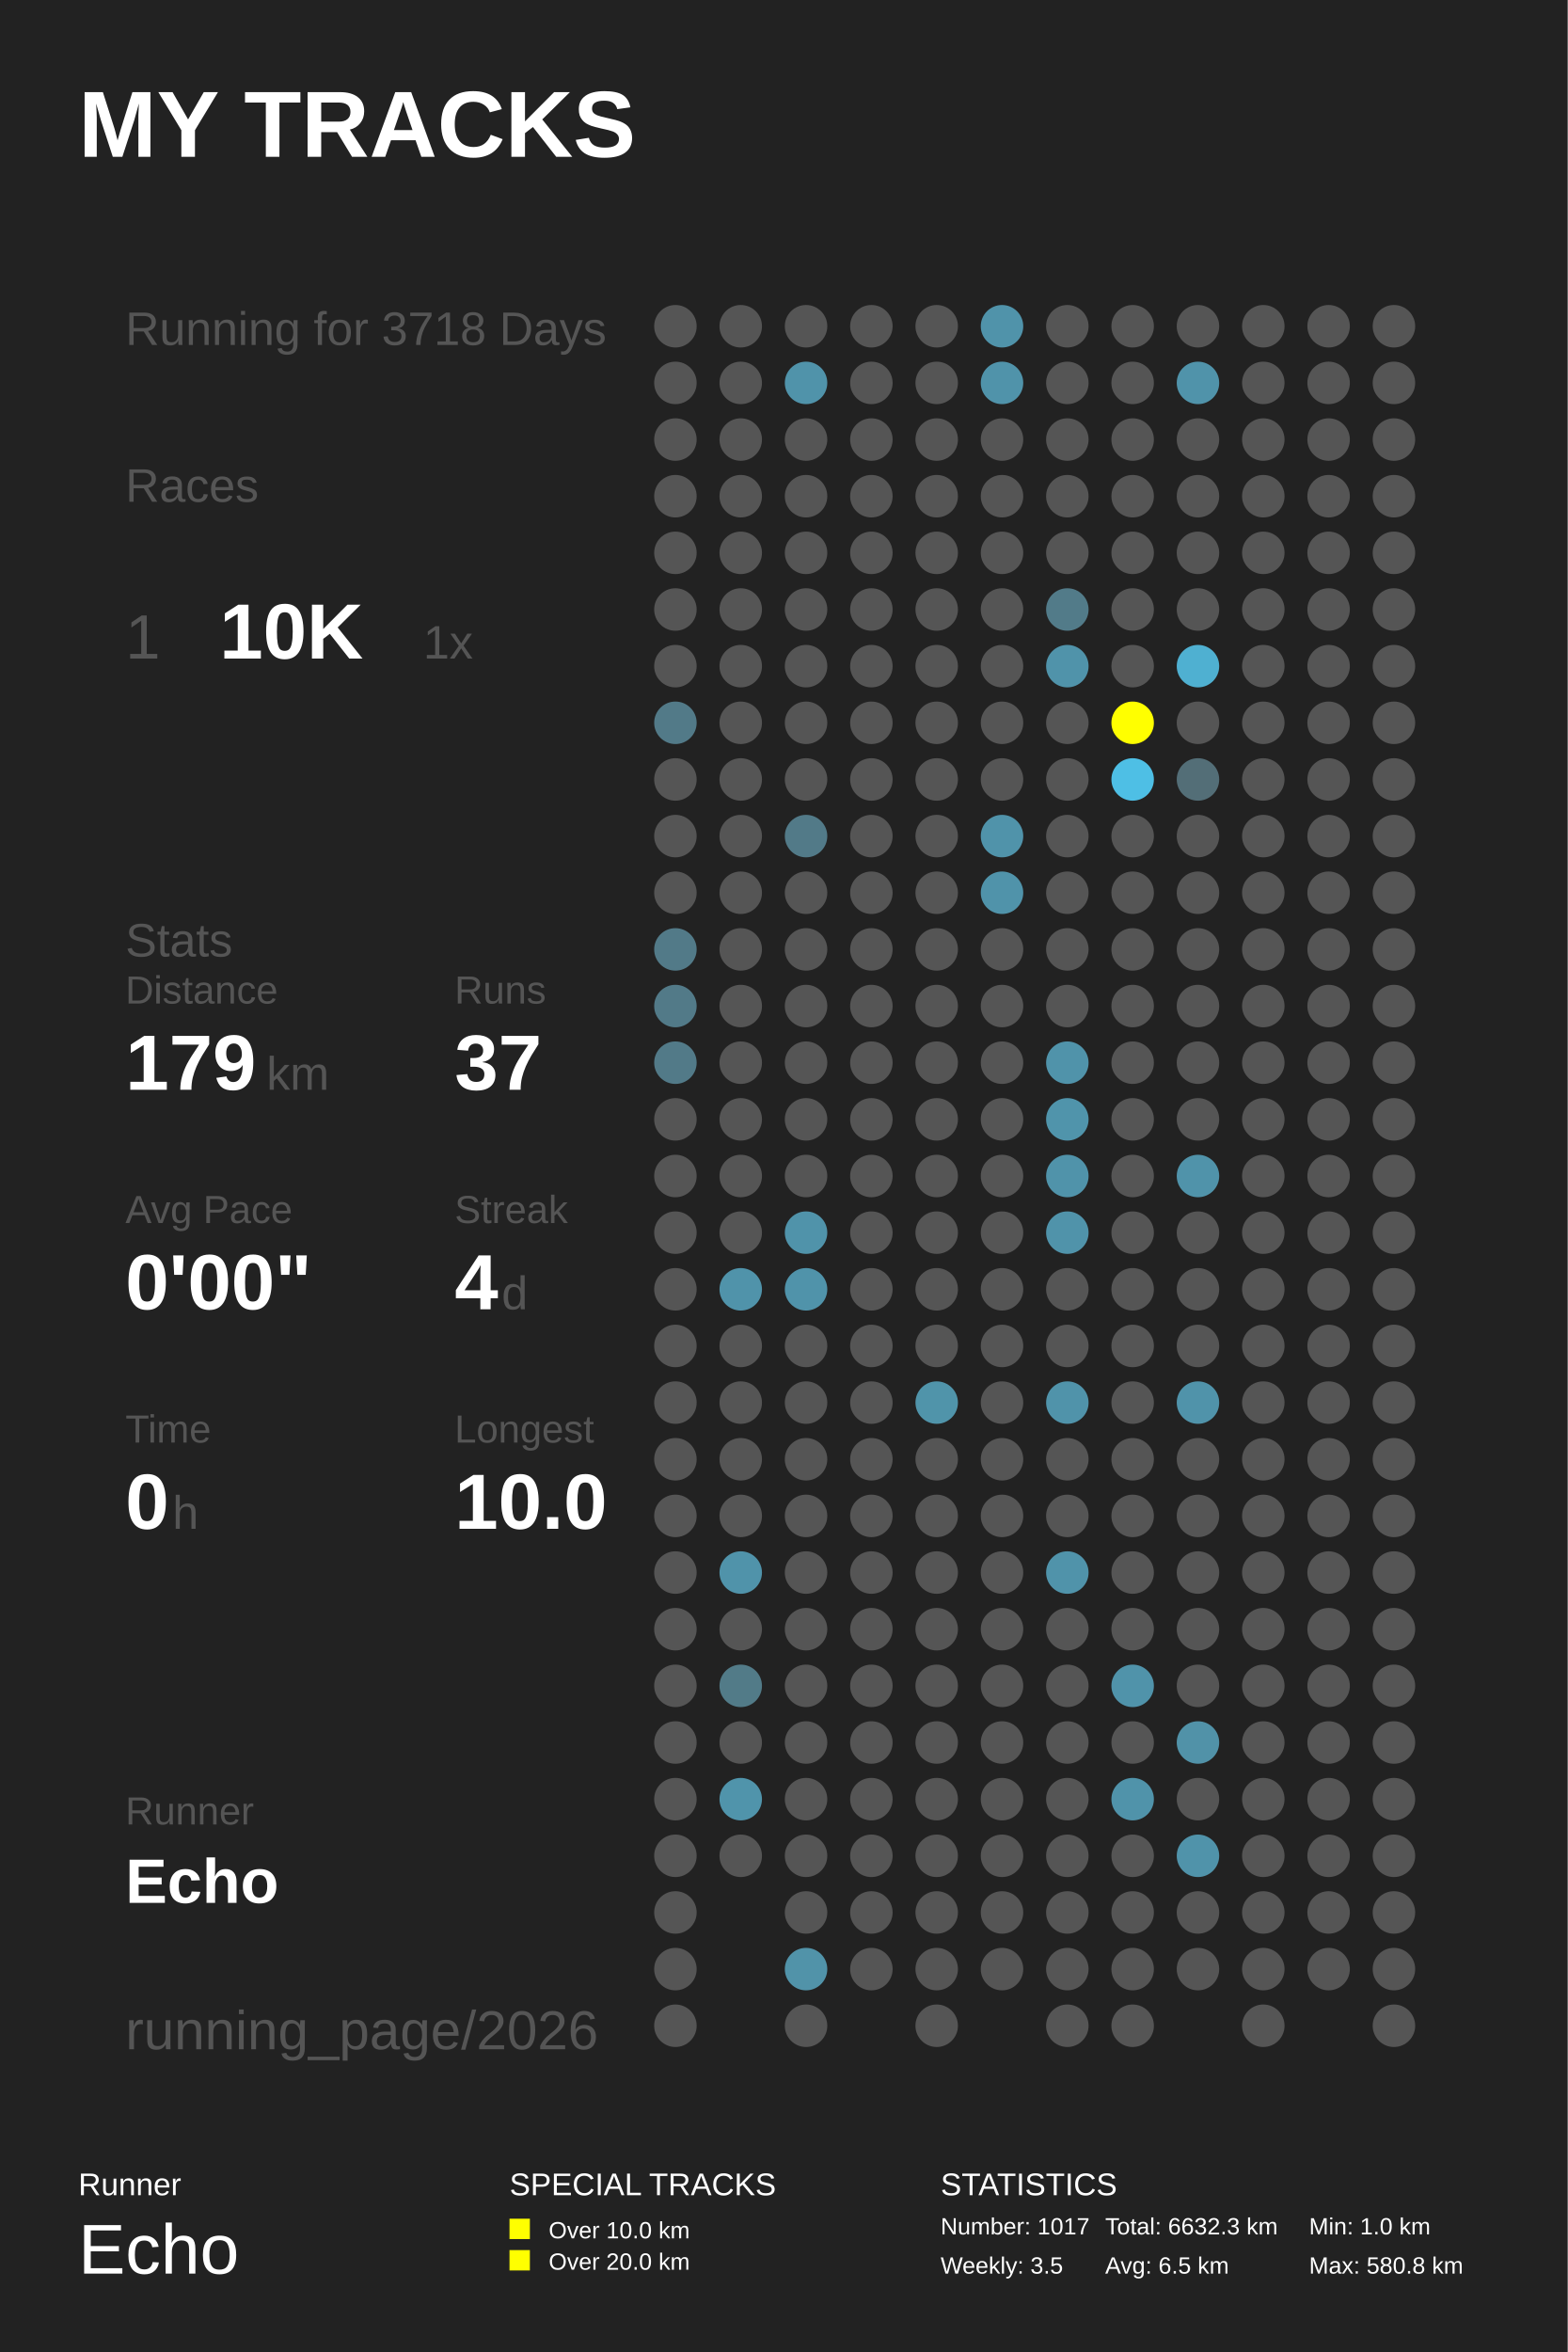
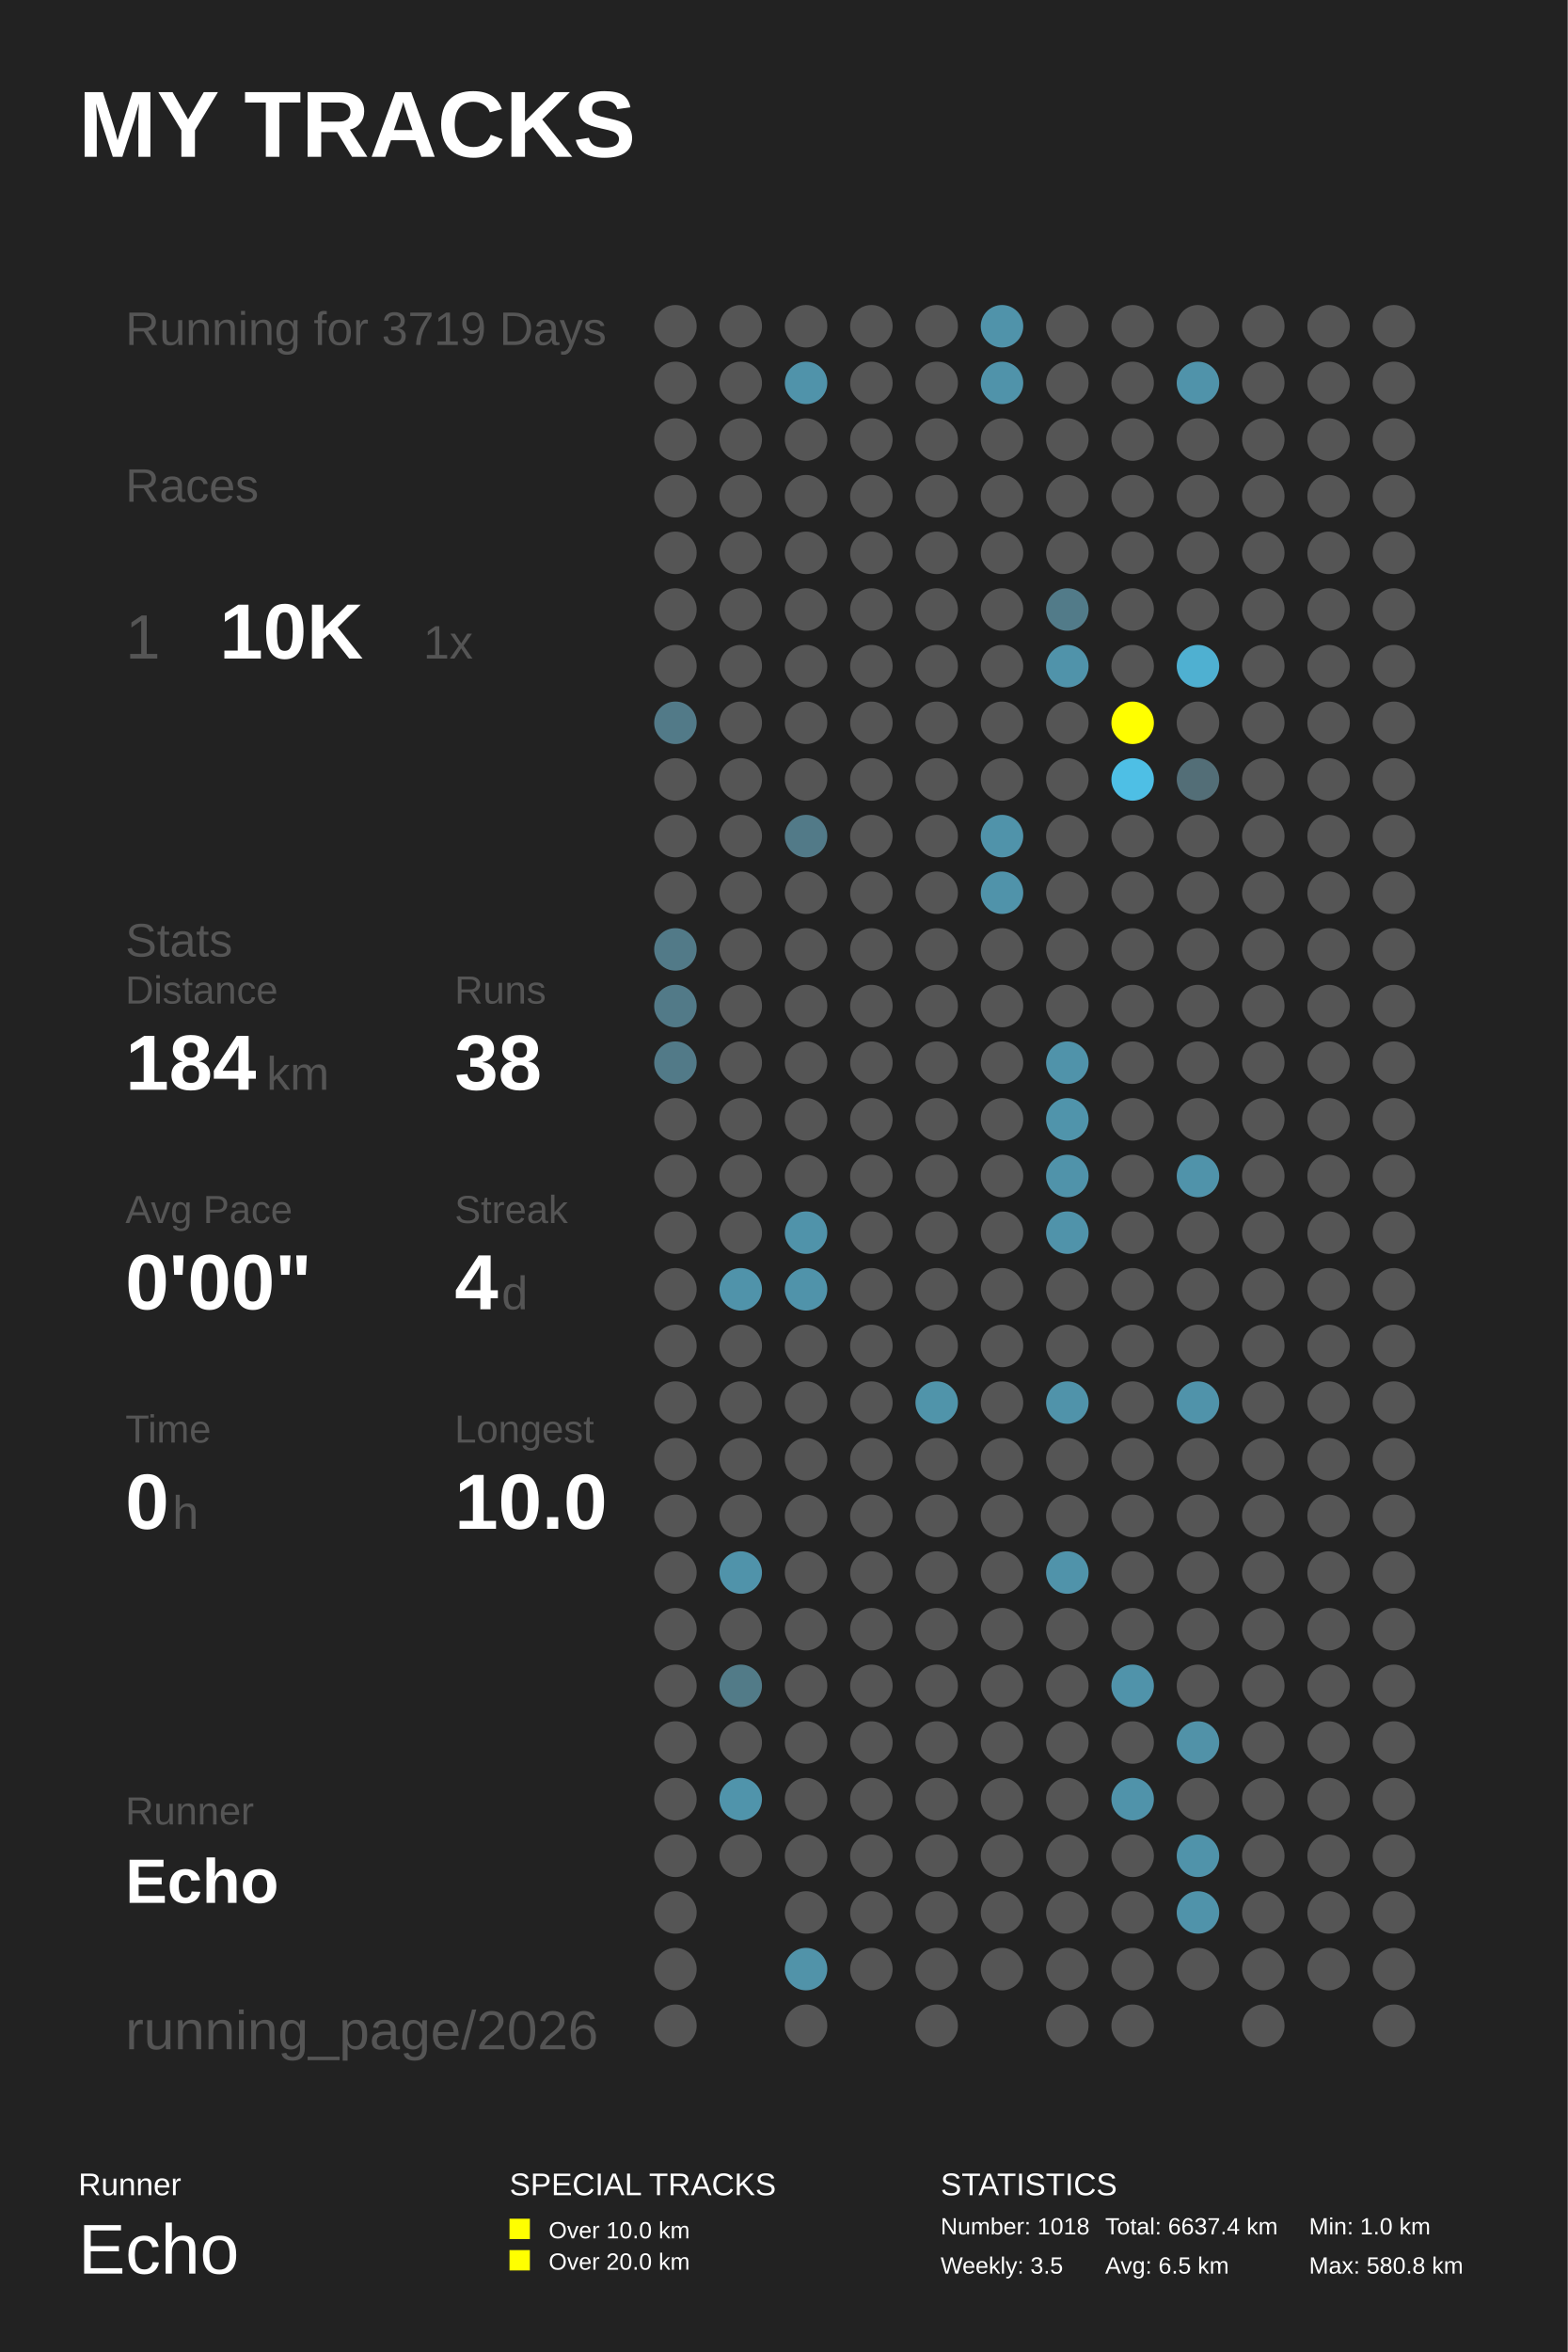
<svg xmlns="http://www.w3.org/2000/svg" baseProfile="full" height="300mm" version="1.1" viewBox="0,0,200,300" width="200mm">
  <defs />
  <rect fill="#222222" height="300" width="200" x="0" y="0" />
  <text fill="#FFFFFF" style="font-size:12px; font-family:Arial; font-weight:bold;" x="10" y="20">MY TRACKS</text>
  <text fill="#FFFFFF" style="font-size:4px; font-family:Arial" x="10" y="280">Runner</text>
  <text fill="#FFFFFF" style="font-size:9px; font-family:Arial" x="10" y="290">Echo</text>
  <text fill="#FFFFFF" style="font-size:4px; font-family:Arial" x="65" y="280">SPECIAL TRACKS</text>
  <rect fill="#FFFF00" height="2.6" width="2.6" x="65" y="283" />
  <text fill="#FFFFFF" style="font-size:3px; font-family:Arial" x="70" y="285.5">Over 10.0 km</text>
  <rect fill="#FFFF00" height="2.6" width="2.6" x="65" y="287" />
  <text fill="#FFFFFF" style="font-size:3px; font-family:Arial" x="70" y="289.5">Over 20.0 km</text>
  <text fill="#FFFFFF" style="font-size:4px; font-family:Arial" x="120" y="280">STATISTICS</text>
-   <text fill="#FFFFFF" style="font-size:3px; font-family:Arial" x="120" y="285">Number: 1017</text>
+   <text fill="#FFFFFF" style="font-size:3px; font-family:Arial" x="120" y="285">Number: 1018</text>
  <text fill="#FFFFFF" style="font-size:3px; font-family:Arial" x="120" y="290">Weekly: 3.5</text>
-   <text fill="#FFFFFF" style="font-size:3px; font-family:Arial" x="141" y="285">Total: 6632.3 km</text>
+   <text fill="#FFFFFF" style="font-size:3px; font-family:Arial" x="141" y="285">Total: 6637.4 km</text>
  <text fill="#FFFFFF" style="font-size:3px; font-family:Arial" x="141" y="290">Avg: 6.5 km</text>
  <text fill="#FFFFFF" style="font-size:3px; font-family:Arial" x="167" y="285">Min: 1.0 km</text>
  <text fill="#FFFFFF" style="font-size:3px; font-family:Arial" x="167" y="290">Max: 580.8 km</text>
-   <text fill="#555555" style="font-size:6px; font-family:Arial;" x="16" y="44">Running for 3718 Days</text>
+   <text fill="#555555" style="font-size:6px; font-family:Arial;" x="16" y="44">Running for 3719 Days</text>
  <text fill="#555555" style="font-size:6px; font-family:Arial;" x="16" y="64">Races</text>
  <text fill="#555555" style="font-size:8px; font-family:Arial;" x="16" y="84">1</text>
  <text fill="#FFFFFF" style="font-size:10px; font-family:Arial; font-weight:bold;" x="28" y="84">10K</text>
  <text fill="#555555" style="font-size:6px; font-family:Arial;" x="54" y="84">1x</text>
  <text fill="#555555" style="font-size:6px; font-family:Arial;" x="16" y="122">Stats</text>
  <text fill="#555555" style="font-size:5px; font-family:Arial;" x="16" y="128">Distance</text>
-   <text fill="#FFFFFF" style="font-size:10px; font-family:Arial; font-weight:bold;" x="16" y="139">179</text>
+   <text fill="#FFFFFF" style="font-size:10px; font-family:Arial; font-weight:bold;" x="16" y="139">184</text>
  <text fill="#555555" style="font-size:6px; font-family:Arial;" x="34" y="139">km</text>
  <text fill="#555555" style="font-size:5px; font-family:Arial;" x="58" y="128">Runs</text>
-   <text fill="#FFFFFF" style="font-size:10px; font-family:Arial; font-weight:bold;" x="58" y="139">37</text>
+   <text fill="#FFFFFF" style="font-size:10px; font-family:Arial; font-weight:bold;" x="58" y="139">38</text>
  <text fill="#555555" style="font-size:5px; font-family:Arial;" x="16" y="156">Avg Pace</text>
  <text fill="#FFFFFF" style="font-size:10px; font-family:Arial; font-weight:bold;" x="16" y="167">0'00"</text>
  <text fill="#555555" style="font-size:5px; font-family:Arial;" x="58" y="156">Streak</text>
  <text fill="#FFFFFF" style="font-size:10px; font-family:Arial; font-weight:bold;" x="58" y="167">4</text>
  <text fill="#555555" style="font-size:6px; font-family:Arial;" x="64" y="167">d</text>
  <text fill="#555555" style="font-size:5px; font-family:Arial;" x="16" y="184">Time</text>
  <text fill="#FFFFFF" style="font-size:10px; font-family:Arial; font-weight:bold;" x="16" y="195">0</text>
  <text fill="#555555" style="font-size:6px; font-family:Arial;" x="22" y="195">h</text>
  <text fill="#555555" style="font-size:5px; font-family:Arial;" x="58" y="184">Longest</text>
  <text fill="#FFFFFF" style="font-size:10px; font-family:Arial; font-weight:bold;" x="58" y="195">10.0</text>
  <text fill="#555555" style="font-size:5px; font-family:Arial;" x="16" y="232.71">Runner</text>
  <text fill="#FFFFFF" style="font-size:8px; font-family:Arial; font-weight:bold;" x="16" y="242.71">Echo</text>
  <text fill="#555555" style="font-size:7px; font-family:Arial;" x="16" y="261.387">running_page/2026</text>
  <circle cx="86.167" cy="41.613" fill="#555555" r="2.71" />
  <circle cx="86.167" cy="48.839" fill="#555555" r="2.71" />
  <circle cx="86.167" cy="56.065" fill="#555555" r="2.71" />
  <circle cx="86.167" cy="63.29" fill="#555555" r="2.71" />
  <circle cx="86.167" cy="70.516" fill="#555555" r="2.71" />
  <circle cx="86.167" cy="77.742" fill="#555555" r="2.71" />
  <circle cx="86.167" cy="84.968" fill="#555555" r="2.71" />
  <circle cx="86.167" cy="92.194" fill="#527a88" r="2.71" />
  <circle cx="86.167" cy="99.419" fill="#555555" r="2.71" />
  <circle cx="86.167" cy="106.645" fill="#555555" r="2.71" />
  <circle cx="86.167" cy="113.871" fill="#555555" r="2.71" />
  <circle cx="86.167" cy="121.097" fill="#527a88" r="2.71" />
  <circle cx="86.167" cy="128.323" fill="#527a88" r="2.71" />
  <circle cx="86.167" cy="135.548" fill="#527a88" r="2.71" />
  <circle cx="86.167" cy="142.774" fill="#555555" r="2.71" />
  <circle cx="86.167" cy="150.0" fill="#555555" r="2.71" />
  <circle cx="86.167" cy="157.226" fill="#555555" r="2.71" />
  <circle cx="86.167" cy="164.452" fill="#555555" r="2.71" />
  <circle cx="86.167" cy="171.677" fill="#555555" r="2.71" />
  <circle cx="86.167" cy="178.903" fill="#555555" r="2.71" />
  <circle cx="86.167" cy="186.129" fill="#555555" r="2.71" />
  <circle cx="86.167" cy="193.355" fill="#555555" r="2.71" />
  <circle cx="86.167" cy="200.581" fill="#555555" r="2.71" />
  <circle cx="86.167" cy="207.806" fill="#555555" r="2.71" />
  <circle cx="86.167" cy="215.032" fill="#555555" r="2.71" />
  <circle cx="86.167" cy="222.258" fill="#555555" r="2.71" />
  <circle cx="86.167" cy="229.484" fill="#555555" r="2.71" />
  <circle cx="86.167" cy="236.71" fill="#555555" r="2.71" />
  <circle cx="86.167" cy="243.935" fill="#555555" r="2.71" />
  <circle cx="86.167" cy="251.161" fill="#555555" r="2.71" />
  <circle cx="86.167" cy="258.387" fill="#555555" r="2.71" />
  <circle cx="94.5" cy="41.613" fill="#555555" r="2.71" />
  <circle cx="94.5" cy="48.839" fill="#555555" r="2.71" />
  <circle cx="94.5" cy="56.065" fill="#555555" r="2.71" />
  <circle cx="94.5" cy="63.29" fill="#555555" r="2.71" />
  <circle cx="94.5" cy="70.516" fill="#555555" r="2.71" />
  <circle cx="94.5" cy="77.742" fill="#555555" r="2.71" />
  <circle cx="94.5" cy="84.968" fill="#555555" r="2.71" />
  <circle cx="94.5" cy="92.194" fill="#555555" r="2.71" />
  <circle cx="94.5" cy="99.419" fill="#555555" r="2.71" />
  <circle cx="94.5" cy="106.645" fill="#555555" r="2.71" />
  <circle cx="94.5" cy="113.871" fill="#555555" r="2.71" />
  <circle cx="94.5" cy="121.097" fill="#555555" r="2.71" />
  <circle cx="94.5" cy="128.323" fill="#555555" r="2.71" />
  <circle cx="94.5" cy="135.548" fill="#555555" r="2.71" />
  <circle cx="94.5" cy="142.774" fill="#555555" r="2.71" />
  <circle cx="94.5" cy="150.0" fill="#555555" r="2.71" />
  <circle cx="94.5" cy="157.226" fill="#555555" r="2.71" />
  <circle cx="94.5" cy="164.452" fill="#5093aa" r="2.71" />
  <circle cx="94.5" cy="171.677" fill="#555555" r="2.71" />
  <circle cx="94.5" cy="178.903" fill="#555555" r="2.71" />
  <circle cx="94.5" cy="186.129" fill="#555555" r="2.71" />
  <circle cx="94.5" cy="193.355" fill="#555555" r="2.71" />
  <circle cx="94.5" cy="200.581" fill="#5093aa" r="2.71" />
  <circle cx="94.5" cy="207.806" fill="#555555" r="2.71" />
  <circle cx="94.5" cy="215.032" fill="#527b88" r="2.71" />
  <circle cx="94.5" cy="222.258" fill="#555555" r="2.71" />
  <circle cx="94.5" cy="229.484" fill="#5094ab" r="2.71" />
  <circle cx="94.5" cy="236.71" fill="#555555" r="2.71" />
  <circle cx="102.833" cy="41.613" fill="#555555" r="2.71" />
  <circle cx="102.833" cy="48.839" fill="#5093aa" r="2.71" />
  <circle cx="102.833" cy="56.065" fill="#555555" r="2.71" />
  <circle cx="102.833" cy="63.29" fill="#555555" r="2.71" />
  <circle cx="102.833" cy="70.516" fill="#555555" r="2.71" />
  <circle cx="102.833" cy="77.742" fill="#555555" r="2.71" />
  <circle cx="102.833" cy="84.968" fill="#555555" r="2.71" />
  <circle cx="102.833" cy="92.194" fill="#555555" r="2.71" />
  <circle cx="102.833" cy="99.419" fill="#555555" r="2.71" />
  <circle cx="102.833" cy="106.645" fill="#527a88" r="2.71" />
  <circle cx="102.833" cy="113.871" fill="#555555" r="2.71" />
  <circle cx="102.833" cy="121.097" fill="#555555" r="2.71" />
  <circle cx="102.833" cy="128.323" fill="#555555" r="2.71" />
  <circle cx="102.833" cy="135.548" fill="#555555" r="2.71" />
  <circle cx="102.833" cy="142.774" fill="#555555" r="2.71" />
  <circle cx="102.833" cy="150.0" fill="#555555" r="2.71" />
  <circle cx="102.833" cy="157.226" fill="#5093aa" r="2.71" />
  <circle cx="102.833" cy="164.452" fill="#5093aa" r="2.71" />
  <circle cx="102.833" cy="171.677" fill="#555555" r="2.71" />
  <circle cx="102.833" cy="178.903" fill="#555555" r="2.71" />
  <circle cx="102.833" cy="186.129" fill="#555555" r="2.71" />
  <circle cx="102.833" cy="193.355" fill="#555555" r="2.71" />
  <circle cx="102.833" cy="200.581" fill="#555555" r="2.71" />
  <circle cx="102.833" cy="207.806" fill="#555555" r="2.71" />
  <circle cx="102.833" cy="215.032" fill="#555555" r="2.71" />
  <circle cx="102.833" cy="222.258" fill="#555555" r="2.71" />
  <circle cx="102.833" cy="229.484" fill="#555555" r="2.71" />
  <circle cx="102.833" cy="236.71" fill="#555555" r="2.71" />
  <circle cx="102.833" cy="243.935" fill="#555555" r="2.71" />
  <circle cx="102.833" cy="251.161" fill="#5193a9" r="2.71" />
  <circle cx="102.833" cy="258.387" fill="#555555" r="2.71" />
  <circle cx="111.167" cy="41.613" fill="#555555" r="2.71" />
  <circle cx="111.167" cy="48.839" fill="#555555" r="2.71" />
  <circle cx="111.167" cy="56.065" fill="#555555" r="2.71" />
  <circle cx="111.167" cy="63.29" fill="#555555" r="2.71" />
  <circle cx="111.167" cy="70.516" fill="#555555" r="2.71" />
  <circle cx="111.167" cy="77.742" fill="#555555" r="2.71" />
  <circle cx="111.167" cy="84.968" fill="#555555" r="2.71" />
  <circle cx="111.167" cy="92.194" fill="#555555" r="2.71" />
  <circle cx="111.167" cy="99.419" fill="#555555" r="2.71" />
  <circle cx="111.167" cy="106.645" fill="#555555" r="2.71" />
  <circle cx="111.167" cy="113.871" fill="#555555" r="2.71" />
  <circle cx="111.167" cy="121.097" fill="#555555" r="2.71" />
  <circle cx="111.167" cy="128.323" fill="#555555" r="2.71" />
  <circle cx="111.167" cy="135.548" fill="#555555" r="2.71" />
  <circle cx="111.167" cy="142.774" fill="#555555" r="2.71" />
  <circle cx="111.167" cy="150.0" fill="#555555" r="2.71" />
  <circle cx="111.167" cy="157.226" fill="#555555" r="2.71" />
  <circle cx="111.167" cy="164.452" fill="#555555" r="2.71" />
  <circle cx="111.167" cy="171.677" fill="#555555" r="2.71" />
  <circle cx="111.167" cy="178.903" fill="#555555" r="2.71" />
  <circle cx="111.167" cy="186.129" fill="#555555" r="2.71" />
  <circle cx="111.167" cy="193.355" fill="#555555" r="2.71" />
  <circle cx="111.167" cy="200.581" fill="#555555" r="2.71" />
  <circle cx="111.167" cy="207.806" fill="#555555" r="2.71" />
  <circle cx="111.167" cy="215.032" fill="#555555" r="2.71" />
  <circle cx="111.167" cy="222.258" fill="#555555" r="2.71" />
  <circle cx="111.167" cy="229.484" fill="#555555" r="2.71" />
  <circle cx="111.167" cy="236.71" fill="#555555" r="2.71" />
  <circle cx="111.167" cy="243.935" fill="#555555" r="2.71" />
  <circle cx="111.167" cy="251.161" fill="#555555" r="2.71" />
  <circle cx="119.5" cy="41.613" fill="#555555" r="2.71" />
  <circle cx="119.5" cy="48.839" fill="#555555" r="2.71" />
  <circle cx="119.5" cy="56.065" fill="#555555" r="2.71" />
  <circle cx="119.5" cy="63.29" fill="#555555" r="2.71" />
  <circle cx="119.5" cy="70.516" fill="#555555" r="2.71" />
  <circle cx="119.5" cy="77.742" fill="#555555" r="2.71" />
  <circle cx="119.5" cy="84.968" fill="#555555" r="2.71" />
  <circle cx="119.5" cy="92.194" fill="#555555" r="2.71" />
  <circle cx="119.5" cy="99.419" fill="#555555" r="2.71" />
  <circle cx="119.5" cy="106.645" fill="#555555" r="2.71" />
  <circle cx="119.5" cy="113.871" fill="#555555" r="2.71" />
  <circle cx="119.5" cy="121.097" fill="#555555" r="2.71" />
  <circle cx="119.5" cy="128.323" fill="#555555" r="2.71" />
  <circle cx="119.5" cy="135.548" fill="#555555" r="2.71" />
  <circle cx="119.5" cy="142.774" fill="#555555" r="2.71" />
  <circle cx="119.5" cy="150.0" fill="#555555" r="2.71" />
  <circle cx="119.5" cy="157.226" fill="#555555" r="2.71" />
  <circle cx="119.5" cy="164.452" fill="#555555" r="2.71" />
  <circle cx="119.5" cy="171.677" fill="#555555" r="2.71" />
  <circle cx="119.5" cy="178.903" fill="#5094aa" r="2.71" />
  <circle cx="119.5" cy="186.129" fill="#555555" r="2.71" />
  <circle cx="119.5" cy="193.355" fill="#555555" r="2.71" />
  <circle cx="119.5" cy="200.581" fill="#555555" r="2.71" />
  <circle cx="119.5" cy="207.806" fill="#555555" r="2.71" />
  <circle cx="119.5" cy="215.032" fill="#555555" r="2.71" />
  <circle cx="119.5" cy="222.258" fill="#555555" r="2.71" />
  <circle cx="119.5" cy="229.484" fill="#555555" r="2.71" />
  <circle cx="119.5" cy="236.71" fill="#555555" r="2.71" />
  <circle cx="119.5" cy="243.935" fill="#555555" r="2.71" />
  <circle cx="119.5" cy="251.161" fill="#555555" r="2.71" />
  <circle cx="119.5" cy="258.387" fill="#555555" r="2.71" />
  <circle cx="127.833" cy="41.613" fill="#5093aa" r="2.71" />
  <circle cx="127.833" cy="48.839" fill="#5093aa" r="2.71" />
  <circle cx="127.833" cy="56.065" fill="#555555" r="2.71" />
  <circle cx="127.833" cy="63.29" fill="#555555" r="2.71" />
  <circle cx="127.833" cy="70.516" fill="#555555" r="2.71" />
  <circle cx="127.833" cy="77.742" fill="#555555" r="2.71" />
  <circle cx="127.833" cy="84.968" fill="#555555" r="2.71" />
  <circle cx="127.833" cy="92.194" fill="#555555" r="2.71" />
  <circle cx="127.833" cy="99.419" fill="#555555" r="2.71" />
  <circle cx="127.833" cy="106.645" fill="#5093aa" r="2.71" />
  <circle cx="127.833" cy="113.871" fill="#5093aa" r="2.71" />
  <circle cx="127.833" cy="121.097" fill="#555555" r="2.71" />
  <circle cx="127.833" cy="128.323" fill="#555555" r="2.71" />
  <circle cx="127.833" cy="135.548" fill="#555555" r="2.71" />
  <circle cx="127.833" cy="142.774" fill="#555555" r="2.71" />
  <circle cx="127.833" cy="150.0" fill="#555555" r="2.71" />
  <circle cx="127.833" cy="157.226" fill="#555555" r="2.71" />
  <circle cx="127.833" cy="164.452" fill="#555555" r="2.71" />
  <circle cx="127.833" cy="171.677" fill="#555555" r="2.71" />
  <circle cx="127.833" cy="178.903" fill="#555555" r="2.71" />
  <circle cx="127.833" cy="186.129" fill="#555555" r="2.71" />
  <circle cx="127.833" cy="193.355" fill="#555555" r="2.71" />
  <circle cx="127.833" cy="200.581" fill="#555555" r="2.71" />
  <circle cx="127.833" cy="207.806" fill="#555555" r="2.71" />
  <circle cx="127.833" cy="215.032" fill="#555555" r="2.71" />
  <circle cx="127.833" cy="222.258" fill="#555555" r="2.71" />
  <circle cx="127.833" cy="229.484" fill="#555555" r="2.71" />
  <circle cx="127.833" cy="236.71" fill="#555555" r="2.71" />
  <circle cx="127.833" cy="243.935" fill="#555555" r="2.71" />
  <circle cx="127.833" cy="251.161" fill="#555555" r="2.71" />
  <circle cx="136.167" cy="41.613" fill="#555555" r="2.71" />
  <circle cx="136.167" cy="48.839" fill="#555555" r="2.71" />
  <circle cx="136.167" cy="56.065" fill="#555555" r="2.71" />
  <circle cx="136.167" cy="63.29" fill="#555555" r="2.71" />
  <circle cx="136.167" cy="70.516" fill="#555555" r="2.71" />
  <circle cx="136.167" cy="77.742" fill="#527b89" r="2.71" />
  <circle cx="136.167" cy="84.968" fill="#5093aa" r="2.71" />
  <circle cx="136.167" cy="92.194" fill="#555555" r="2.71" />
  <circle cx="136.167" cy="99.419" fill="#555555" r="2.71" />
  <circle cx="136.167" cy="106.645" fill="#555555" r="2.71" />
  <circle cx="136.167" cy="113.871" fill="#555555" r="2.71" />
  <circle cx="136.167" cy="121.097" fill="#555555" r="2.71" />
  <circle cx="136.167" cy="128.323" fill="#555555" r="2.71" />
  <circle cx="136.167" cy="135.548" fill="#5093aa" r="2.71" />
  <circle cx="136.167" cy="142.774" fill="#5094ab" r="2.71" />
  <circle cx="136.167" cy="150.0" fill="#5093aa" r="2.71" />
  <circle cx="136.167" cy="157.226" fill="#5093aa" r="2.71" />
  <circle cx="136.167" cy="164.452" fill="#555555" r="2.71" />
  <circle cx="136.167" cy="171.677" fill="#555555" r="2.71" />
  <circle cx="136.167" cy="178.903" fill="#5093aa" r="2.71" />
  <circle cx="136.167" cy="186.129" fill="#555555" r="2.71" />
  <circle cx="136.167" cy="193.355" fill="#555555" r="2.71" />
  <circle cx="136.167" cy="200.581" fill="#5093aa" r="2.71" />
  <circle cx="136.167" cy="207.806" fill="#555555" r="2.71" />
  <circle cx="136.167" cy="215.032" fill="#555555" r="2.71" />
  <circle cx="136.167" cy="222.258" fill="#555555" r="2.71" />
  <circle cx="136.167" cy="229.484" fill="#555555" r="2.71" />
  <circle cx="136.167" cy="236.71" fill="#555555" r="2.71" />
  <circle cx="136.167" cy="243.935" fill="#555555" r="2.71" />
  <circle cx="136.167" cy="251.161" fill="#555555" r="2.71" />
  <circle cx="136.167" cy="258.387" fill="#555555" r="2.71" />
  <circle cx="144.5" cy="41.613" fill="#555555" r="2.71" />
  <circle cx="144.5" cy="48.839" fill="#555555" r="2.71" />
  <circle cx="144.5" cy="56.065" fill="#555555" r="2.71" />
  <circle cx="144.5" cy="63.29" fill="#555555" r="2.71" />
  <circle cx="144.5" cy="70.516" fill="#555555" r="2.71" />
  <circle cx="144.5" cy="77.742" fill="#555555" r="2.71" />
  <circle cx="144.5" cy="84.968" fill="#555555" r="2.71" />
  <circle cx="144.5" cy="92.194" fill="#FFFF00" r="2.71" />
  <circle cx="144.5" cy="99.419" fill="#4ebfe5" r="2.71" />
  <circle cx="144.5" cy="106.645" fill="#555555" r="2.71" />
  <circle cx="144.5" cy="113.871" fill="#555555" r="2.71" />
  <circle cx="144.5" cy="121.097" fill="#555555" r="2.71" />
  <circle cx="144.5" cy="128.323" fill="#555555" r="2.71" />
  <circle cx="144.5" cy="135.548" fill="#555555" r="2.71" />
  <circle cx="144.5" cy="142.774" fill="#555555" r="2.71" />
  <circle cx="144.5" cy="150.0" fill="#555555" r="2.71" />
  <circle cx="144.5" cy="157.226" fill="#555555" r="2.71" />
  <circle cx="144.5" cy="164.452" fill="#555555" r="2.71" />
  <circle cx="144.5" cy="171.677" fill="#555555" r="2.71" />
  <circle cx="144.5" cy="178.903" fill="#555555" r="2.71" />
  <circle cx="144.5" cy="186.129" fill="#555555" r="2.71" />
  <circle cx="144.5" cy="193.355" fill="#555555" r="2.71" />
  <circle cx="144.5" cy="200.581" fill="#555555" r="2.71" />
  <circle cx="144.5" cy="207.806" fill="#555555" r="2.71" />
  <circle cx="144.5" cy="215.032" fill="#5093aa" r="2.71" />
  <circle cx="144.5" cy="222.258" fill="#555555" r="2.71" />
  <circle cx="144.5" cy="229.484" fill="#5093aa" r="2.71" />
  <circle cx="144.5" cy="236.71" fill="#555555" r="2.71" />
  <circle cx="144.5" cy="243.935" fill="#555555" r="2.71" />
  <circle cx="144.5" cy="251.161" fill="#555555" r="2.71" />
  <circle cx="144.5" cy="258.387" fill="#555555" r="2.71" />
  <circle cx="152.833" cy="41.613" fill="#555555" r="2.71" />
  <circle cx="152.833" cy="48.839" fill="#5093aa" r="2.71" />
  <circle cx="152.833" cy="56.065" fill="#555555" r="2.71" />
  <circle cx="152.833" cy="63.29" fill="#555555" r="2.71" />
  <circle cx="152.833" cy="70.516" fill="#555555" r="2.71" />
  <circle cx="152.833" cy="77.742" fill="#555555" r="2.71" />
  <circle cx="152.833" cy="84.968" fill="#4fb0d1" r="2.71" />
  <circle cx="152.833" cy="92.194" fill="#555555" r="2.71" />
  <circle cx="152.833" cy="99.419" fill="#536e77" r="2.71" />
  <circle cx="152.833" cy="106.645" fill="#555555" r="2.71" />
  <circle cx="152.833" cy="113.871" fill="#555555" r="2.71" />
  <circle cx="152.833" cy="121.097" fill="#555555" r="2.71" />
  <circle cx="152.833" cy="128.323" fill="#555555" r="2.71" />
  <circle cx="152.833" cy="135.548" fill="#555555" r="2.71" />
  <circle cx="152.833" cy="142.774" fill="#555555" r="2.71" />
  <circle cx="152.833" cy="150.0" fill="#5093aa" r="2.71" />
  <circle cx="152.833" cy="157.226" fill="#555555" r="2.71" />
  <circle cx="152.833" cy="164.452" fill="#555555" r="2.71" />
  <circle cx="152.833" cy="171.677" fill="#555555" r="2.71" />
  <circle cx="152.833" cy="178.903" fill="#5093aa" r="2.71" />
  <circle cx="152.833" cy="186.129" fill="#555555" r="2.71" />
  <circle cx="152.833" cy="193.355" fill="#555555" r="2.71" />
  <circle cx="152.833" cy="200.581" fill="#555555" r="2.71" />
  <circle cx="152.833" cy="207.806" fill="#555555" r="2.71" />
  <circle cx="152.833" cy="215.032" fill="#555555" r="2.71" />
  <circle cx="152.833" cy="222.258" fill="#5192a8" r="2.71" />
  <circle cx="152.833" cy="229.484" fill="#555555" r="2.71" />
  <circle cx="152.833" cy="236.71" fill="#5093aa" r="2.71" />
-   <circle cx="152.833" cy="243.935" fill="#555555" r="2.71" />
+   <circle cx="152.833" cy="243.935" fill="#5093aa" r="2.71" />
  <circle cx="152.833" cy="251.161" fill="#555555" r="2.71" />
  <circle cx="161.167" cy="41.613" fill="#555555" r="2.71" />
  <circle cx="161.167" cy="48.839" fill="#555555" r="2.71" />
  <circle cx="161.167" cy="56.065" fill="#555555" r="2.71" />
  <circle cx="161.167" cy="63.29" fill="#555555" r="2.71" />
  <circle cx="161.167" cy="70.516" fill="#555555" r="2.71" />
  <circle cx="161.167" cy="77.742" fill="#555555" r="2.71" />
  <circle cx="161.167" cy="84.968" fill="#555555" r="2.71" />
  <circle cx="161.167" cy="92.194" fill="#555555" r="2.71" />
  <circle cx="161.167" cy="99.419" fill="#555555" r="2.71" />
  <circle cx="161.167" cy="106.645" fill="#555555" r="2.71" />
  <circle cx="161.167" cy="113.871" fill="#555555" r="2.71" />
  <circle cx="161.167" cy="121.097" fill="#555555" r="2.71" />
  <circle cx="161.167" cy="128.323" fill="#555555" r="2.71" />
  <circle cx="161.167" cy="135.548" fill="#555555" r="2.71" />
  <circle cx="161.167" cy="142.774" fill="#555555" r="2.71" />
  <circle cx="161.167" cy="150.0" fill="#555555" r="2.71" />
  <circle cx="161.167" cy="157.226" fill="#555555" r="2.71" />
  <circle cx="161.167" cy="164.452" fill="#555555" r="2.71" />
  <circle cx="161.167" cy="171.677" fill="#555555" r="2.71" />
  <circle cx="161.167" cy="178.903" fill="#555555" r="2.71" />
  <circle cx="161.167" cy="186.129" fill="#555555" r="2.71" />
  <circle cx="161.167" cy="193.355" fill="#555555" r="2.71" />
  <circle cx="161.167" cy="200.581" fill="#555555" r="2.71" />
  <circle cx="161.167" cy="207.806" fill="#555555" r="2.71" />
  <circle cx="161.167" cy="215.032" fill="#555555" r="2.71" />
  <circle cx="161.167" cy="222.258" fill="#555555" r="2.71" />
  <circle cx="161.167" cy="229.484" fill="#555555" r="2.71" />
  <circle cx="161.167" cy="236.71" fill="#555555" r="2.71" />
  <circle cx="161.167" cy="243.935" fill="#555555" r="2.71" />
  <circle cx="161.167" cy="251.161" fill="#555555" r="2.71" />
  <circle cx="161.167" cy="258.387" fill="#555555" r="2.71" />
  <circle cx="169.5" cy="41.613" fill="#555555" r="2.71" />
  <circle cx="169.5" cy="48.839" fill="#555555" r="2.71" />
  <circle cx="169.5" cy="56.065" fill="#555555" r="2.71" />
  <circle cx="169.5" cy="63.29" fill="#555555" r="2.71" />
  <circle cx="169.5" cy="70.516" fill="#555555" r="2.71" />
  <circle cx="169.5" cy="77.742" fill="#555555" r="2.71" />
  <circle cx="169.5" cy="84.968" fill="#555555" r="2.71" />
  <circle cx="169.5" cy="92.194" fill="#555555" r="2.71" />
  <circle cx="169.5" cy="99.419" fill="#555555" r="2.71" />
  <circle cx="169.5" cy="106.645" fill="#555555" r="2.71" />
  <circle cx="169.5" cy="113.871" fill="#555555" r="2.71" />
  <circle cx="169.5" cy="121.097" fill="#555555" r="2.71" />
  <circle cx="169.5" cy="128.323" fill="#555555" r="2.71" />
  <circle cx="169.5" cy="135.548" fill="#555555" r="2.71" />
  <circle cx="169.5" cy="142.774" fill="#555555" r="2.71" />
  <circle cx="169.5" cy="150.0" fill="#555555" r="2.71" />
  <circle cx="169.5" cy="157.226" fill="#555555" r="2.71" />
  <circle cx="169.5" cy="164.452" fill="#555555" r="2.71" />
  <circle cx="169.5" cy="171.677" fill="#555555" r="2.71" />
  <circle cx="169.5" cy="178.903" fill="#555555" r="2.71" />
  <circle cx="169.5" cy="186.129" fill="#555555" r="2.71" />
  <circle cx="169.5" cy="193.355" fill="#555555" r="2.71" />
  <circle cx="169.5" cy="200.581" fill="#555555" r="2.71" />
  <circle cx="169.5" cy="207.806" fill="#555555" r="2.71" />
  <circle cx="169.5" cy="215.032" fill="#555555" r="2.71" />
  <circle cx="169.5" cy="222.258" fill="#555555" r="2.71" />
  <circle cx="169.5" cy="229.484" fill="#555555" r="2.71" />
  <circle cx="169.5" cy="236.71" fill="#555555" r="2.71" />
  <circle cx="169.5" cy="243.935" fill="#555555" r="2.71" />
  <circle cx="169.5" cy="251.161" fill="#555555" r="2.71" />
  <circle cx="177.833" cy="41.613" fill="#555555" r="2.71" />
  <circle cx="177.833" cy="48.839" fill="#555555" r="2.71" />
  <circle cx="177.833" cy="56.065" fill="#555555" r="2.71" />
  <circle cx="177.833" cy="63.29" fill="#555555" r="2.71" />
  <circle cx="177.833" cy="70.516" fill="#555555" r="2.71" />
  <circle cx="177.833" cy="77.742" fill="#555555" r="2.71" />
  <circle cx="177.833" cy="84.968" fill="#555555" r="2.71" />
  <circle cx="177.833" cy="92.194" fill="#555555" r="2.71" />
  <circle cx="177.833" cy="99.419" fill="#555555" r="2.71" />
  <circle cx="177.833" cy="106.645" fill="#555555" r="2.71" />
  <circle cx="177.833" cy="113.871" fill="#555555" r="2.71" />
  <circle cx="177.833" cy="121.097" fill="#555555" r="2.71" />
  <circle cx="177.833" cy="128.323" fill="#555555" r="2.71" />
  <circle cx="177.833" cy="135.548" fill="#555555" r="2.71" />
  <circle cx="177.833" cy="142.774" fill="#555555" r="2.71" />
  <circle cx="177.833" cy="150.0" fill="#555555" r="2.71" />
  <circle cx="177.833" cy="157.226" fill="#555555" r="2.71" />
  <circle cx="177.833" cy="164.452" fill="#555555" r="2.71" />
  <circle cx="177.833" cy="171.677" fill="#555555" r="2.71" />
  <circle cx="177.833" cy="178.903" fill="#555555" r="2.71" />
  <circle cx="177.833" cy="186.129" fill="#555555" r="2.71" />
  <circle cx="177.833" cy="193.355" fill="#555555" r="2.71" />
  <circle cx="177.833" cy="200.581" fill="#555555" r="2.71" />
  <circle cx="177.833" cy="207.806" fill="#555555" r="2.71" />
  <circle cx="177.833" cy="215.032" fill="#555555" r="2.71" />
  <circle cx="177.833" cy="222.258" fill="#555555" r="2.71" />
  <circle cx="177.833" cy="229.484" fill="#555555" r="2.71" />
  <circle cx="177.833" cy="236.71" fill="#555555" r="2.71" />
  <circle cx="177.833" cy="243.935" fill="#555555" r="2.71" />
  <circle cx="177.833" cy="251.161" fill="#555555" r="2.71" />
  <circle cx="177.833" cy="258.387" fill="#555555" r="2.71" />
</svg>
